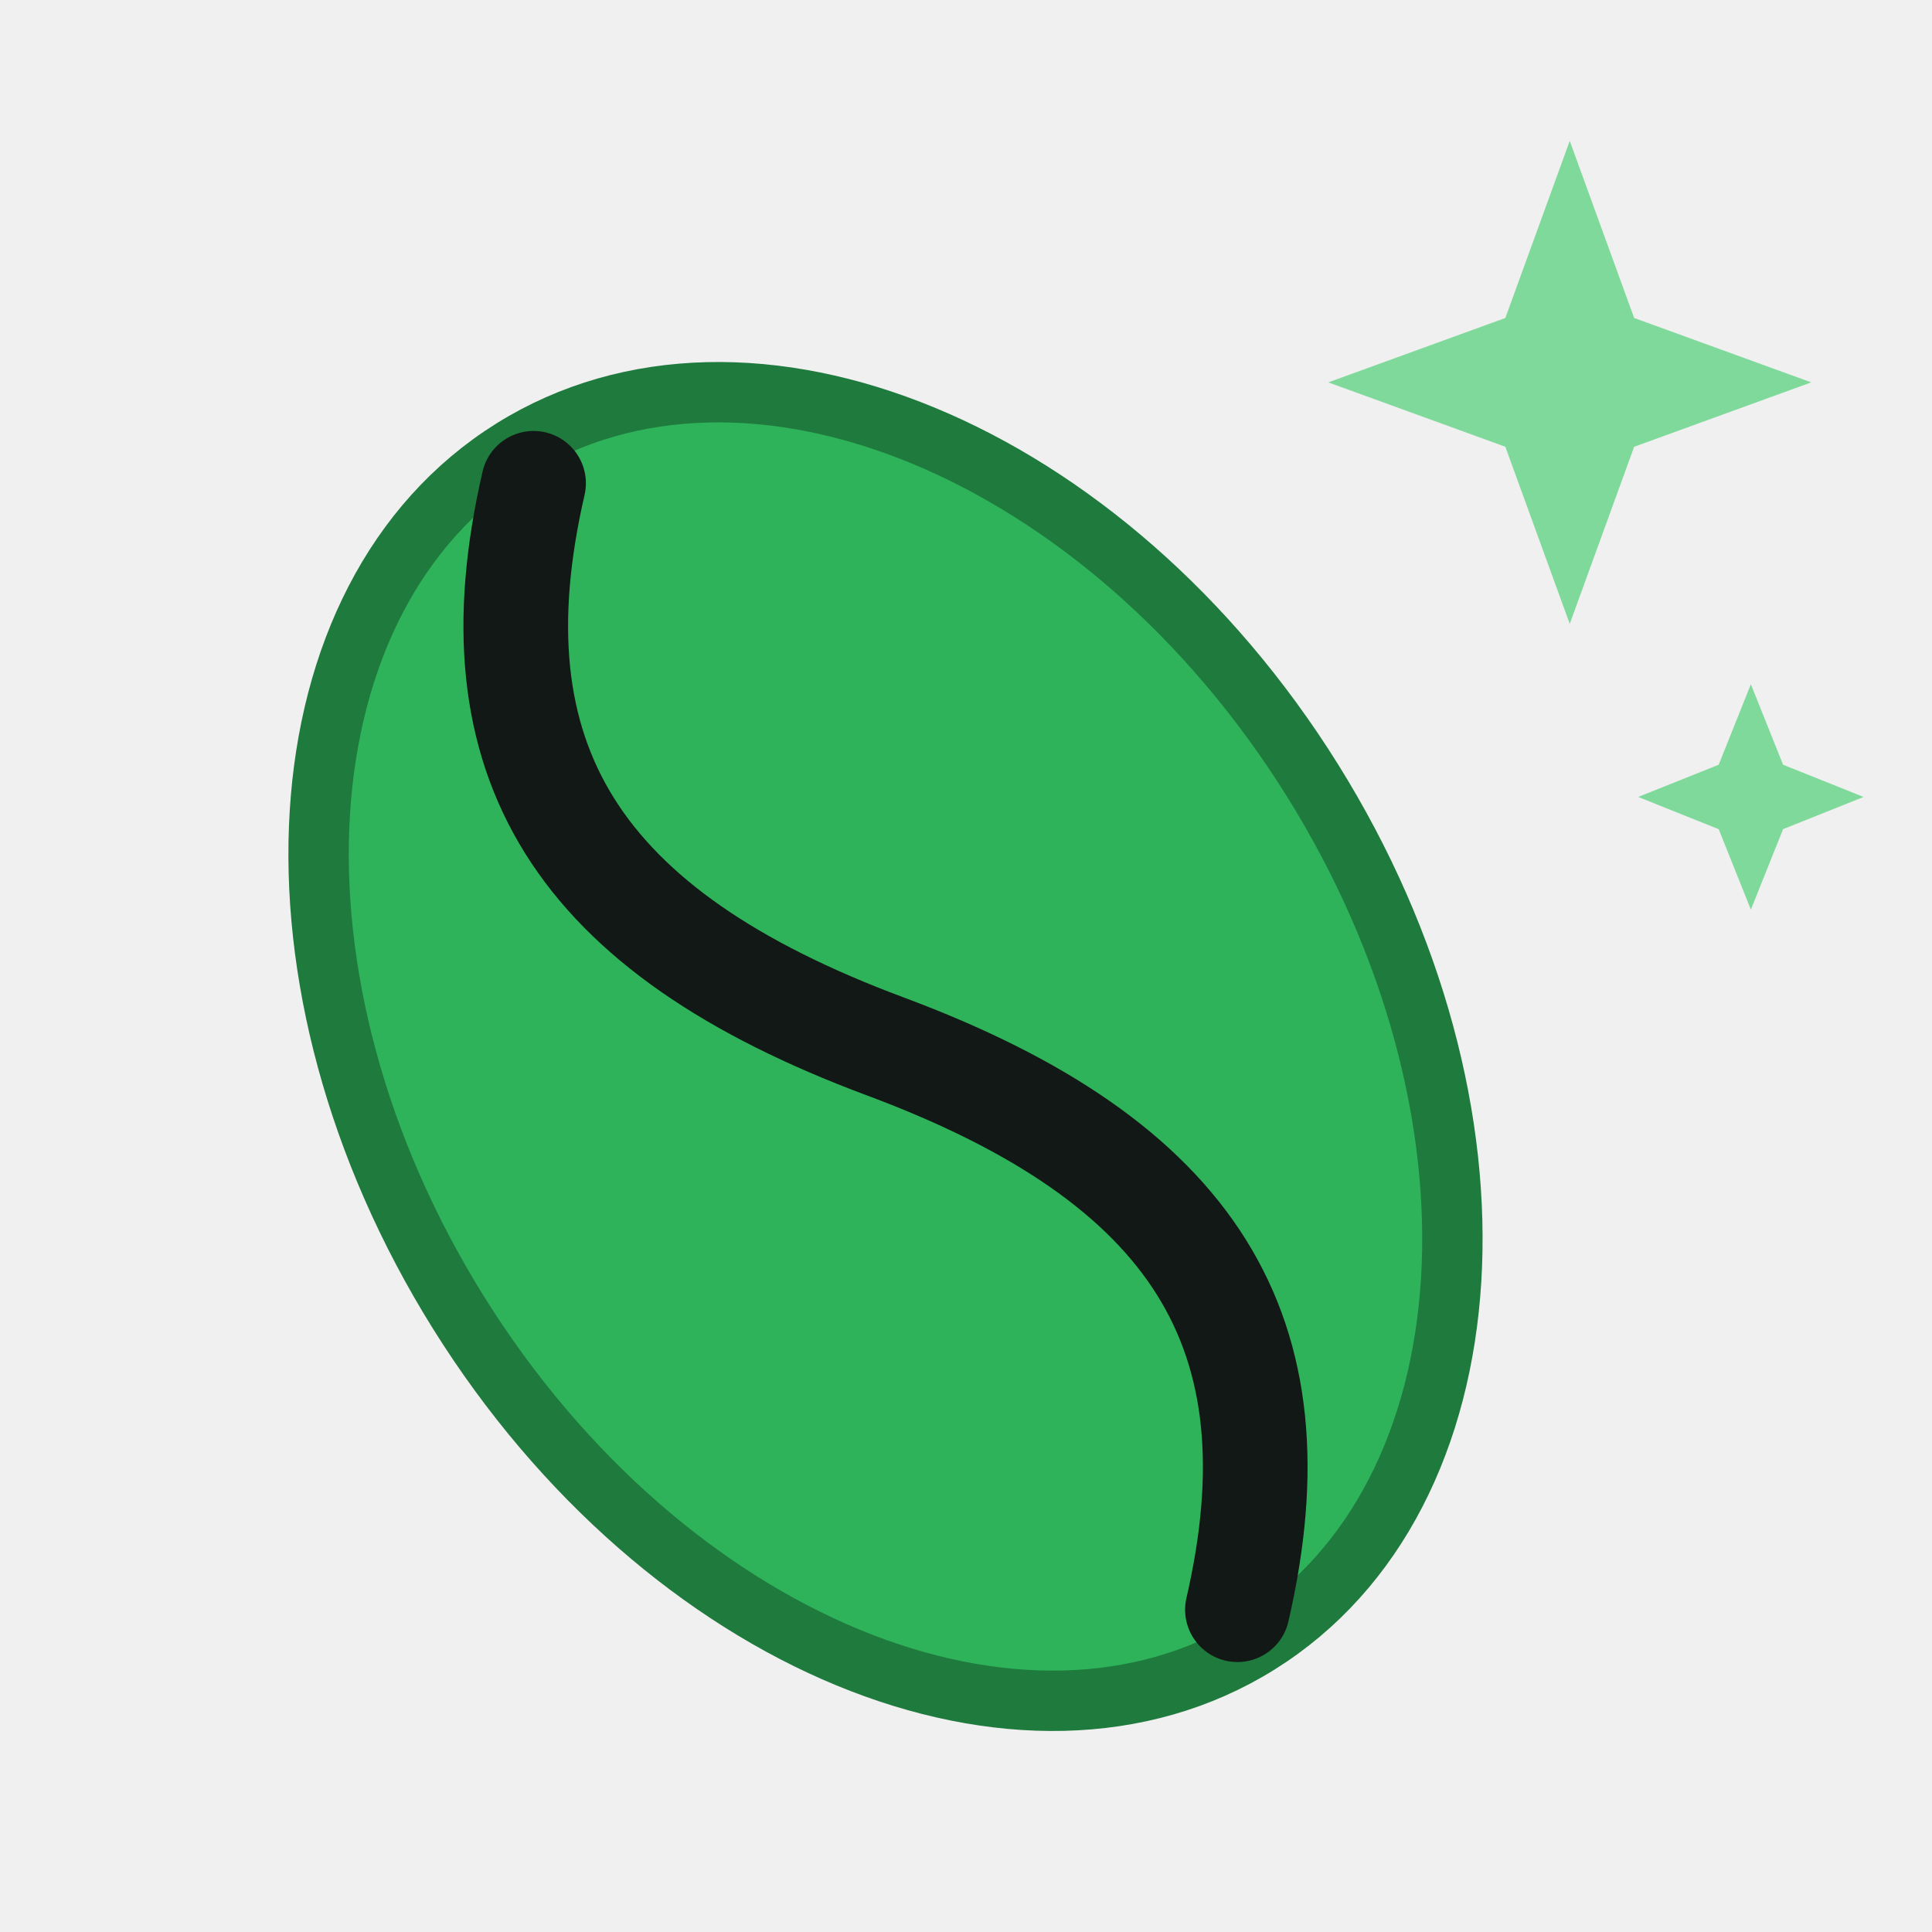
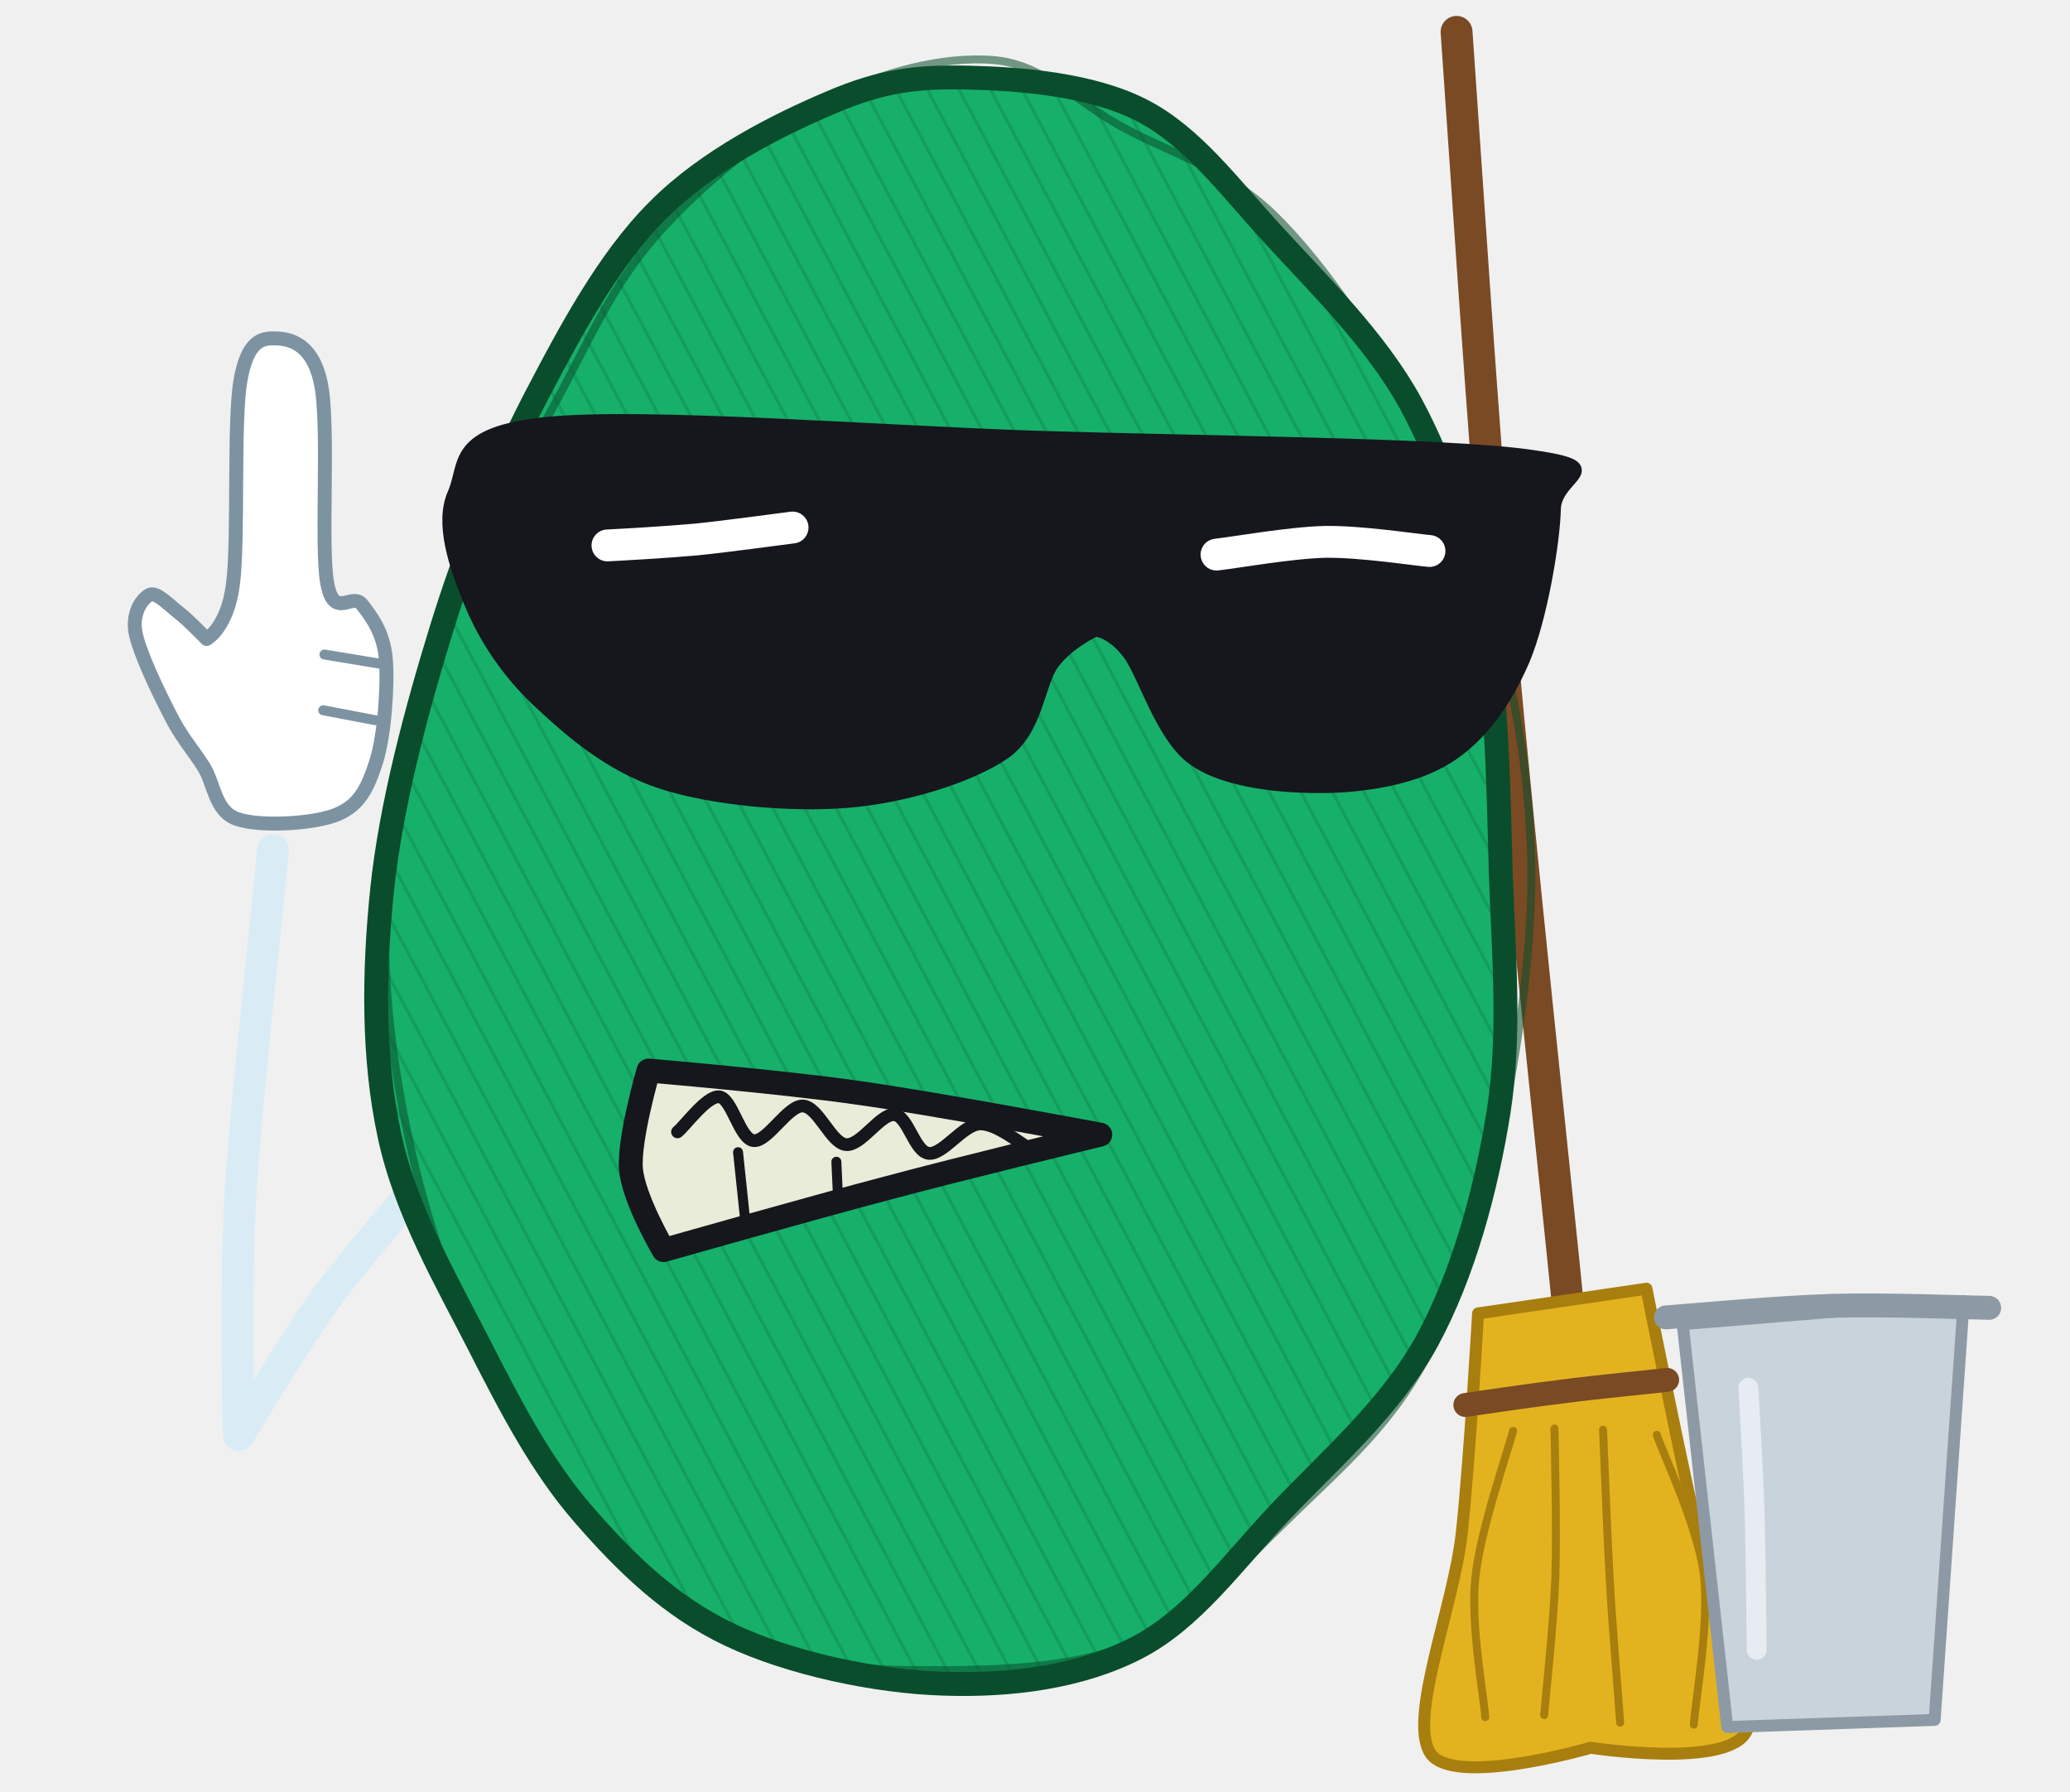
- <svg xmlns="http://www.w3.org/2000/svg" viewBox="0 0 48 48" width="48" height="48">
-   <g transform="rotate(-32 22 26)">
-     <ellipse cx="22" cy="26" rx="12.5" ry="17.5" fill="#2fb35a" />
-     <ellipse cx="22" cy="26" rx="12.5" ry="17.5" fill="none" stroke="#1f7a3d" stroke-width="1.5" />
-     <path d="M22 9.5c-5 5-5 10 0 16.5s5 11.5 0 16.5" fill="none" stroke="#121815" stroke-width="2.6" stroke-linecap="round" />
-   </g>
-   <path d="M39 3.5l1.6 4.4 4.4 1.6-4.4 1.6L39 15.5l-1.6-4.4L33 9.5l4.4-1.6z" fill="#7fd99a" />
-   <path d="M43.5 17l.8 2 2 .8-2 .8-.8 2-.8-2-2-.8 2-.8z" fill="#7fd99a" />
+ <svg xmlns="http://www.w3.org/2000/svg" viewBox="60 140 520 450" width="520" height="450" role="img" aria-label="Clean Beans">
+   <defs>
+     <pattern id="stitch" width="7" height="7" patternUnits="userSpaceOnUse" patternTransform="rotate(-28)">
+       <rect width="7" height="7" fill="none" />
+       <path d="M0 0 L0 7" stroke="#0a5a33" stroke-width="1.6" opacity=".22" />
+     </pattern>
+   </defs>
+   <path d="M169.8 432.3 C165.2 437.9 150.4 454.5 142.1 465.8 C133.8 477.2 120.0 500.4 120.0 500.4 C120.0 500.4 119.0 464.6 120.4 440.1 C121.9 415.6 127.3 367.9 128.6 353.5" stroke="#d9ecf5" stroke-width="8" stroke-linecap="round" stroke-linejoin="round" fill="none" />
+   <path d="M111.9 300.5 C111.9 300.5 117.1 297.7 118.5 286.9 C120.0 276.0 118.6 245.9 120.4 235.6 C122.2 225.3 125.9 224.9 129.3 225.0 C132.6 225.1 138.5 226.1 140.6 236.3 C142.8 246.6 140.5 277.3 142.2 286.5 C143.9 295.8 148.4 288.7 150.9 291.8 C153.3 294.9 156.3 298.8 156.9 305.3 C157.5 311.8 156.6 324.5 154.6 331.0 C152.5 337.6 150.5 342.2 144.6 344.6 C138.8 347.0 125.1 347.7 119.5 345.7 C113.9 343.7 113.9 336.9 111.1 332.5 C108.3 328.1 105.4 325.0 102.6 319.3 C99.7 313.7 94.9 303.7 94.0 298.7 C93.2 293.7 95.8 290.3 97.6 289.4 C99.3 288.6 102.4 291.9 104.8 293.8 C107.2 295.6 111.9 300.5 111.9 300.5 Z" fill="#ffffff" stroke="#7d93a2" stroke-width="3.5" stroke-linejoin="round" />
+   <path d="M141.5 304.4 C143.8 304.8 153.1 306.3 155.4 306.7" stroke="#7d93a2" stroke-width="2.5" stroke-linecap="round" fill="none" />
+   <path d="M141.2 318.4 C143.4 318.8 152.1 320.5 154.3 320.9" stroke="#7d93a2" stroke-width="2.5" stroke-linecap="round" fill="none" />
+   <path d="M425.9 148.0 C427.7 173.1 432.3 245.3 436.9 298.6 C441.6 352.0 451.1 439.8 453.9 468.1" stroke="#7a4a24" stroke-width="8" stroke-linecap="round" fill="none" />
+   <path d="M431.3 469.9 C431.3 469.9 473.6 463.7 473.6 463.7 C473.6 463.7 481.3 502.3 485.5 520.8 C489.7 539.3 503.1 565.0 498.8 574.7 C494.5 584.4 459.6 579.0 459.6 579.0 C459.6 579.0 424.6 589.2 419.2 580.2 C413.8 571.2 425.2 543.4 427.2 525.1 C429.2 506.7 431.3 469.9 431.3 469.9 Z" fill="#e2b31f" stroke="#a87e0e" stroke-width="3" stroke-linejoin="round" />
+   <path d="M428.1 492.9 C432.3 492.3 444.9 490.4 453.4 489.4 C461.8 488.3 474.6 487.1 478.8 486.6" stroke="#7a4a24" stroke-width="6" stroke-linecap="round" fill="none" />
+   <path d="M440.1 499.4 C438.5 505.5 431.8 524.5 430.6 536.5 C429.4 548.4 432.7 565.5 433.1 571.3" stroke="#a87e0e" stroke-width="2" stroke-linecap="round" fill="none" />
+   <path d="M450.5 498.8 C450.6 505.1 451.1 524.6 450.7 536.6 C450.2 548.6 448.4 565.1 447.9 570.8" stroke="#a87e0e" stroke-width="2" stroke-linecap="round" fill="none" />
+   <path d="M462.7 499.1 C463.0 505.5 463.7 524.9 464.4 537.2 C465.1 549.5 466.6 566.8 467.0 572.7" stroke="#a87e0e" stroke-width="2" stroke-linecap="round" fill="none" />
+   <path d="M476.2 500.4 C478.2 506.2 486.4 523.2 488.0 535.3 C489.5 547.5 485.9 566.9 485.5 573.2" stroke="#a87e0e" stroke-width="2" stroke-linecap="round" fill="none" />
+   <path d="M482.7 472.6 C482.7 472.6 553.3 466.8 553.3 466.8 C553.3 466.8 546.0 572.0 546.0 572.0 C546.0 572.0 493.9 573.8 493.9 573.8 C493.9 573.8 482.7 472.6 482.7 472.6 Z" fill="#c9d3db" stroke="#8d9aa5" stroke-width="3" stroke-linejoin="round" />
+   <path d="M478.5 470.9 C485.5 470.4 506.5 468.4 520.1 468.0 C533.6 467.6 553.1 468.4 559.7 468.5" stroke="#8d9aa5" stroke-width="6" stroke-linecap="round" fill="none" />
+   <path d="M499.2 488.6 C499.5 494.0 500.5 510.2 500.8 521.2 C501.1 532.2 501.2 548.9 501.3 554.4" stroke="#eef3f6" stroke-width="5" stroke-linecap="round" fill="none" opacity=".8" />
+   <path d="M303.3 159.5 C316.4 159.8 334.1 161.2 346.8 167.7 C359.6 174.3 368.5 186.6 379.8 198.9 C391.0 211.2 405.6 225.3 414.4 241.4 C423.1 257.5 428.7 275.9 432.5 295.5 C436.2 315.1 436.4 338.4 437.0 359.0 C437.7 379.6 439.5 399.4 436.5 419.0 C433.4 438.6 427.7 459.8 418.6 476.6 C409.5 493.4 393.8 506.9 381.6 519.8 C369.4 532.7 359.5 546.8 345.4 554.0 C331.3 561.2 314.0 563.5 297.0 562.9 C280.0 562.4 258.5 557.8 243.5 550.7 C228.4 543.6 217.1 532.5 206.5 520.3 C196.0 508.2 188.4 493.6 180.3 477.7 C172.2 461.8 161.8 444.0 157.8 425.0 C153.7 405.9 153.8 384.6 156.0 363.4 C158.2 342.3 164.6 318.4 170.9 298.0 C177.2 277.6 184.9 258.7 193.9 241.1 C203.0 223.6 212.7 205.4 225.2 192.9 C237.6 180.3 255.6 171.3 268.6 165.8 C281.6 160.2 290.3 159.2 303.3 159.5 Z" fill="#16b06a" />
+   <path d="M303.3 159.5 C316.4 159.8 334.1 161.2 346.8 167.7 C359.6 174.3 368.5 186.6 379.8 198.9 C391.0 211.2 405.6 225.3 414.4 241.4 C423.1 257.5 428.7 275.9 432.5 295.5 C436.2 315.1 436.4 338.4 437.0 359.0 C437.7 379.6 439.5 399.4 436.5 419.0 C433.4 438.6 427.7 459.8 418.6 476.6 C409.5 493.4 393.8 506.9 381.6 519.8 C369.4 532.7 359.5 546.8 345.4 554.0 C331.3 561.2 314.0 563.5 297.0 562.9 C280.0 562.4 258.5 557.8 243.5 550.7 C228.4 543.6 217.1 532.5 206.5 520.3 C196.0 508.2 188.4 493.6 180.3 477.7 C172.2 461.8 161.8 444.0 157.8 425.0 C153.7 405.9 153.8 384.6 156.0 363.4 C158.2 342.3 164.6 318.4 170.9 298.0 C177.2 277.6 184.9 258.7 193.9 241.1 C203.0 223.6 212.7 205.4 225.2 192.9 C237.6 180.3 255.6 171.3 268.6 165.8 C281.6 160.2 290.3 159.2 303.3 159.5 Z" fill="url(#stitch)" />
+   <path d="M303.3 159.5 C316.4 159.8 334.1 161.2 346.8 167.7 C359.6 174.3 368.5 186.6 379.8 198.9 C391.0 211.2 405.6 225.3 414.4 241.4 C423.1 257.5 428.7 275.9 432.5 295.5 C436.2 315.1 436.4 338.4 437.0 359.0 C437.7 379.6 439.5 399.4 436.5 419.0 C433.4 438.6 427.7 459.8 418.6 476.6 C409.5 493.4 393.8 506.9 381.6 519.8 C369.4 532.7 359.5 546.8 345.4 554.0 C331.3 561.2 314.0 563.5 297.0 562.9 C280.0 562.4 258.5 557.8 243.5 550.7 C228.4 543.6 217.1 532.5 206.5 520.3 C196.0 508.2 188.4 493.6 180.3 477.7 C172.2 461.8 161.8 444.0 157.8 425.0 C153.7 405.9 153.8 384.6 156.0 363.4 C158.2 342.3 164.6 318.4 170.9 298.0 C177.2 277.6 184.9 258.7 193.9 241.1 C203.0 223.6 212.7 205.4 225.2 192.9 C237.6 180.3 255.6 171.3 268.6 165.8 C281.6 160.2 290.3 159.2 303.3 159.5 Z" fill="none" stroke="#0a4d2c" stroke-width="6" stroke-linejoin="round" />
+   <path d="M309.7 155.1 C322.2 156.2 330.3 165.5 341.9 171.9 C353.6 178.3 367.6 182.2 379.5 193.5 C391.4 204.9 403.8 223.1 413.1 240.0 C422.4 257.0 430.3 275.7 435.5 295.4 C440.8 315.2 444.5 336.8 444.7 358.6 C444.8 380.3 441.1 405.3 436.6 425.9 C432.1 446.5 426.3 466.5 417.7 482.1 C409.2 497.8 397.6 508.0 385.4 519.8 C373.2 531.6 359.9 546.2 344.4 552.8 C329.0 559.4 308.2 559.5 292.5 559.5 C276.7 559.5 263.7 558.4 250.0 552.8 C236.3 547.1 221.7 537.9 210.1 525.6 C198.5 513.4 188.4 496.3 180.4 479.3 C172.4 462.2 166.0 442.6 162.1 423.3 C158.2 404.1 155.8 384.2 157.1 363.7 C158.3 343.1 162.8 320.0 169.8 299.8 C176.7 279.6 189.6 259.2 198.8 242.5 C208.0 225.7 213.5 212.0 224.8 199.2 C236.2 186.3 252.9 172.7 267.0 165.4 C281.1 158.0 297.2 154.0 309.7 155.1 Z" fill="none" stroke="#0a4d2c" stroke-width="2" opacity=".55" />
+   <path d="M173.9 264.0 C177.2 256.5 173.3 248.6 197.7 246.2 C222.1 243.8 279.3 248.3 320.4 249.7 C361.5 251.0 422.4 251.4 444.1 254.4 C465.8 257.4 450.9 259.2 450.6 267.8 C450.4 276.3 447.2 295.4 442.8 305.8 C438.3 316.2 432.2 324.9 423.9 330.2 C415.6 335.5 403.6 337.5 392.9 337.7 C382.3 337.8 368.3 336.6 360.1 331.0 C351.8 325.4 347.5 309.5 343.4 304.1 C339.2 298.6 335.2 298.4 335.2 298.4 C335.2 298.4 328.6 301.4 324.7 306.5 C320.8 311.7 320.7 323.6 312.1 329.4 C303.5 335.2 287.4 340.2 273.1 341.4 C258.9 342.6 239.3 340.9 226.3 336.7 C213.3 332.5 203.3 323.8 195.2 316.2 C187.1 308.6 181.4 299.7 177.9 291.0 C174.3 282.3 170.6 271.4 173.9 264.0 Z" fill="#16161d" stroke="#16161d" stroke-width="3" stroke-linejoin="round" />
+   <path d="M212.6 277.0 C216.4 276.8 227.3 276.2 235.0 275.5 C242.8 274.7 255.1 273.0 259.1 272.5" stroke="#ffffff" stroke-width="8" stroke-linecap="round" fill="none" />
+   <path d="M365.6 279.3 C370.2 278.8 384.1 276.3 393.0 276.1 C401.9 276.0 414.8 278.0 419.1 278.4" stroke="#ffffff" stroke-width="8" stroke-linecap="round" fill="none" />
+   <path d="M222.9 408.9 C222.9 408.9 256.0 411.7 274.9 414.4 C293.9 417.0 336.4 425.0 336.4 425.0 C336.4 425.0 301.2 433.5 283.0 438.4 C264.7 443.2 226.7 454.0 226.7 454.0 C226.7 454.0 219.1 441.1 218.5 433.6 C217.9 426.1 222.9 408.9 222.9 408.9 Z" fill="#e9ecd8" stroke="#16161d" stroke-width="6" stroke-linejoin="round" />
+   <path d="M230.2 424.3 C232.0 422.9 237.6 415.1 240.7 415.5 C243.9 415.9 245.8 426.1 249.3 426.5 C252.8 426.9 257.9 417.6 261.7 417.8 C265.6 418.0 268.7 427.1 272.5 427.5 C276.3 427.9 281.2 419.6 284.7 420.0 C288.1 420.3 289.7 429.3 293.3 429.7 C296.9 430.1 301.9 422.5 306.1 422.3 C310.3 422.1 316.5 427.4 318.5 428.4" stroke="#16161d" stroke-width="3.2" fill="none" stroke-linejoin="round" stroke-linecap="round" />
+   <path d="M245.4 429.4 C245.7 432.3 246.9 443.6 247.2 446.5" stroke="#16161d" stroke-width="2.5" stroke-linecap="round" fill="none" />
+   <path d="M270.1 431.8 C270.2 433.6 270.5 440.8 270.6 442.7" stroke="#16161d" stroke-width="2.5" stroke-linecap="round" fill="none" />
</svg>
